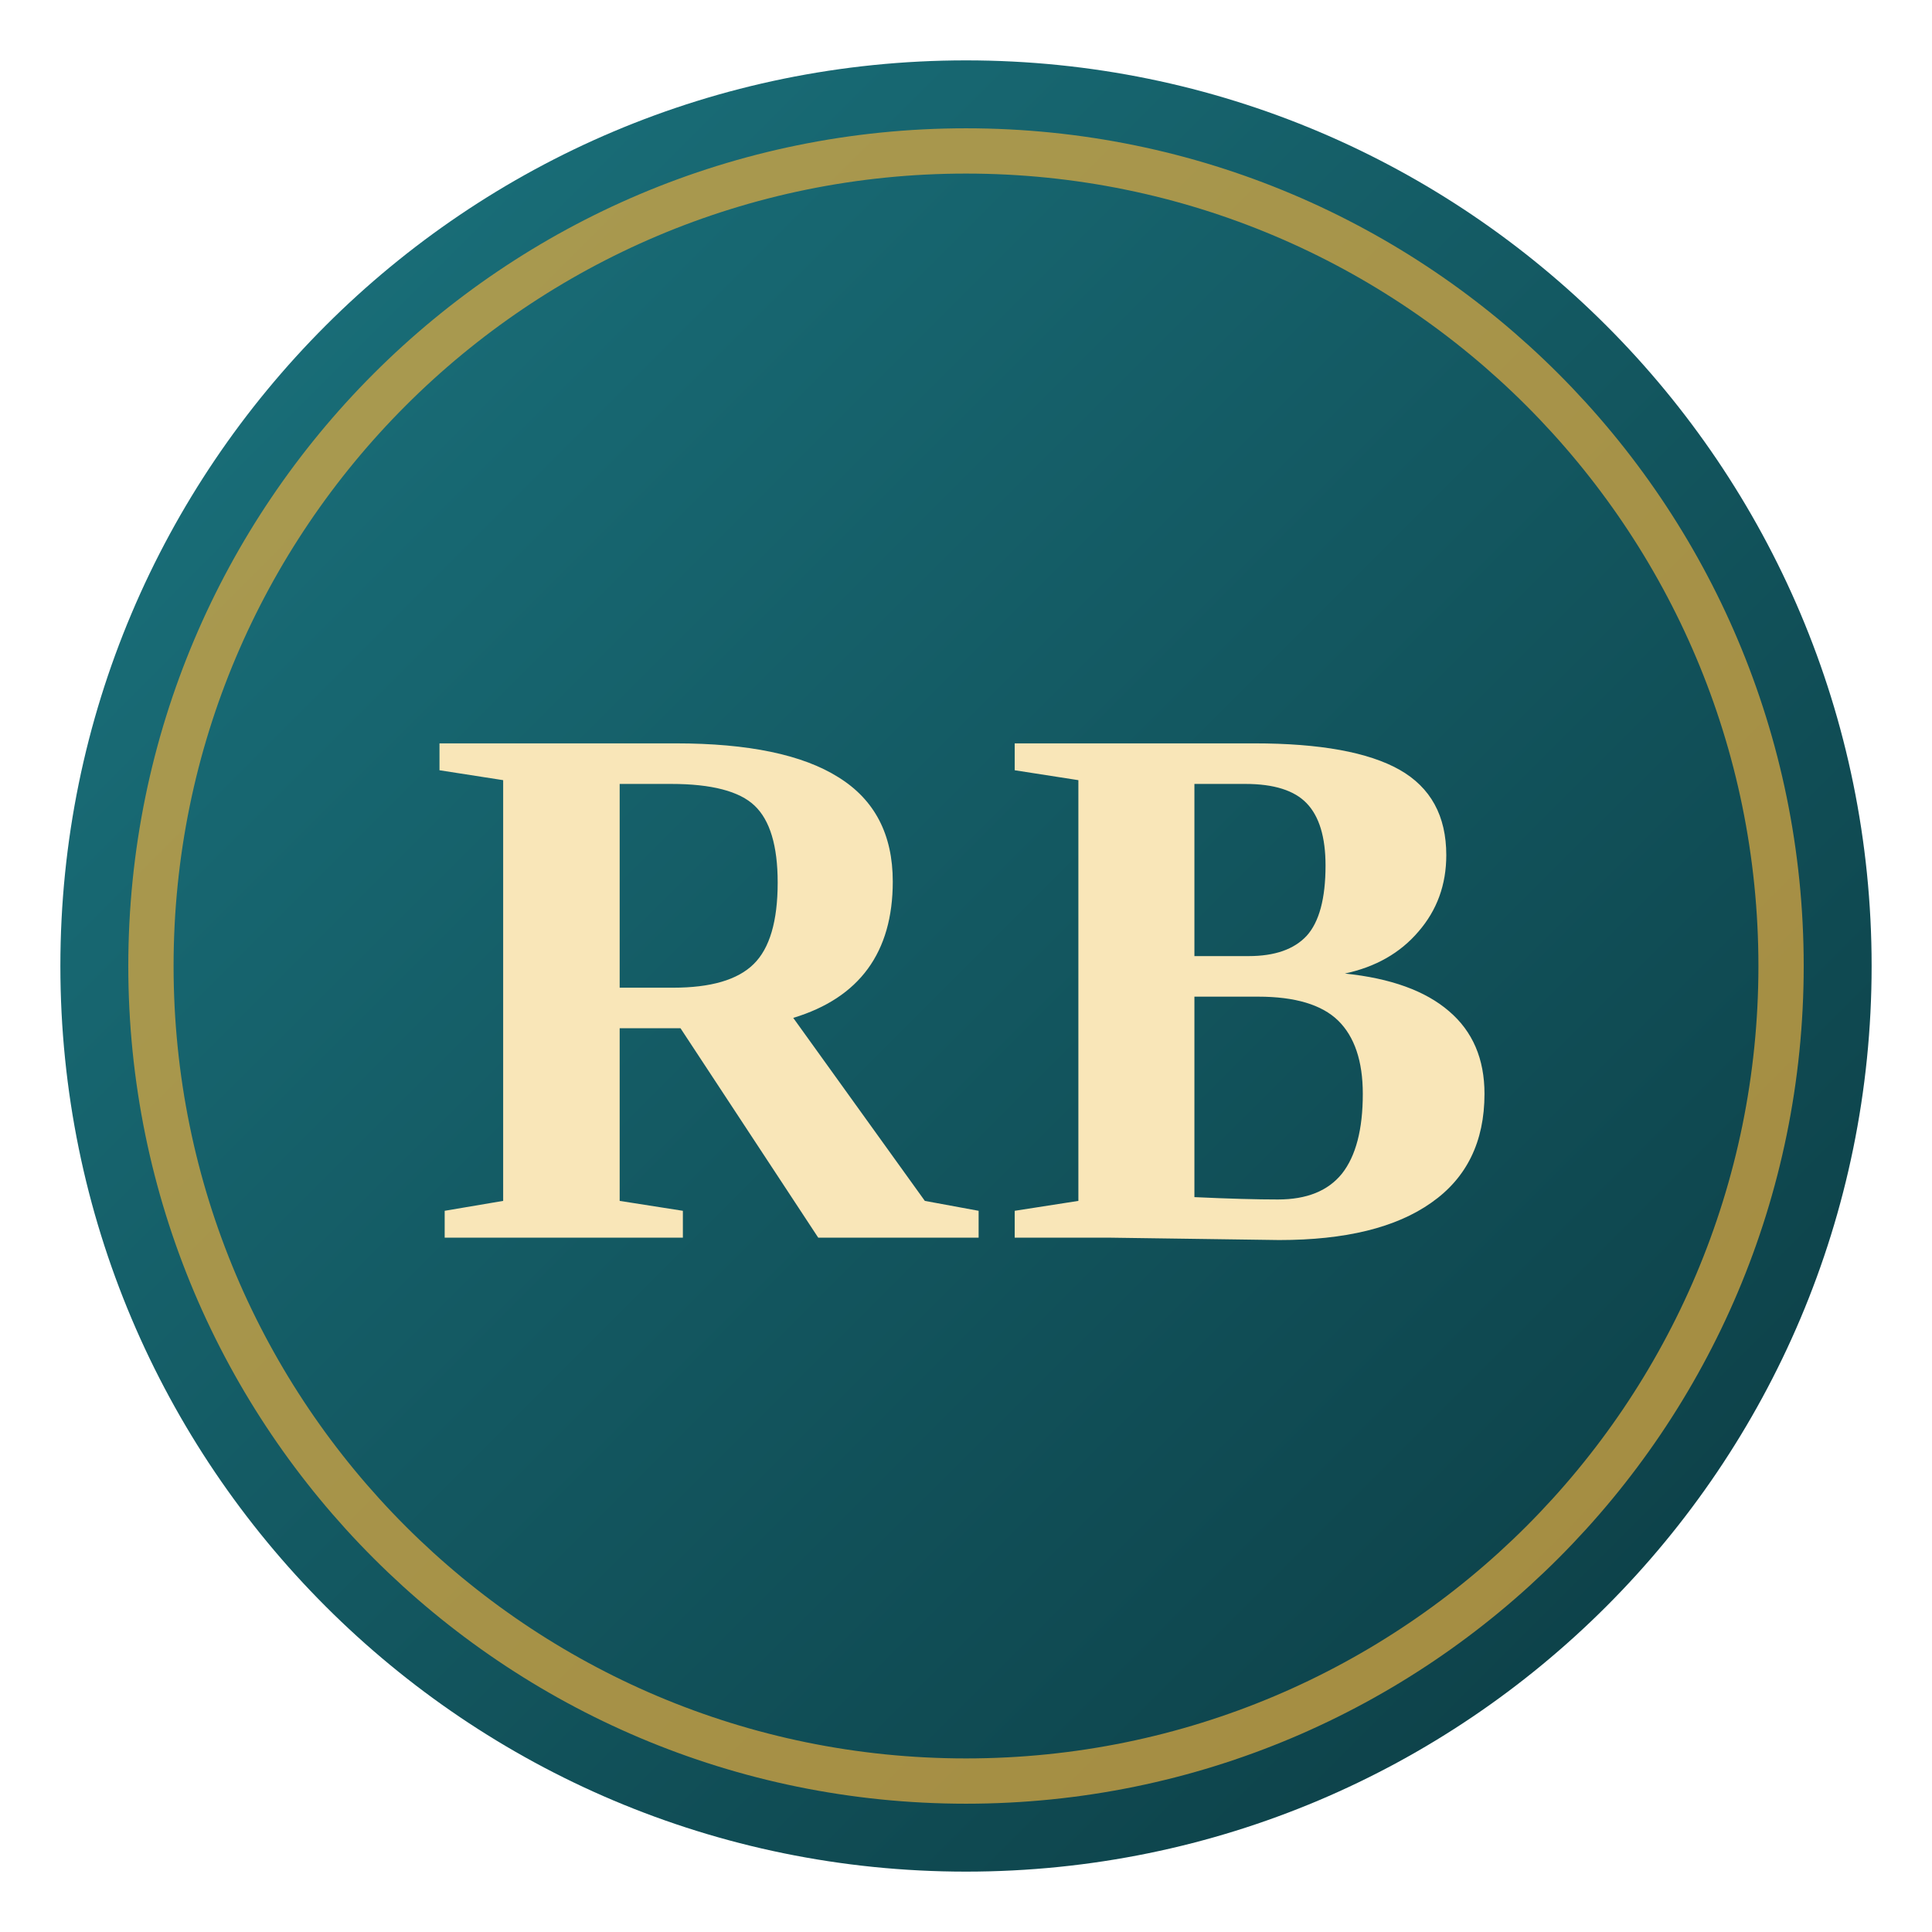
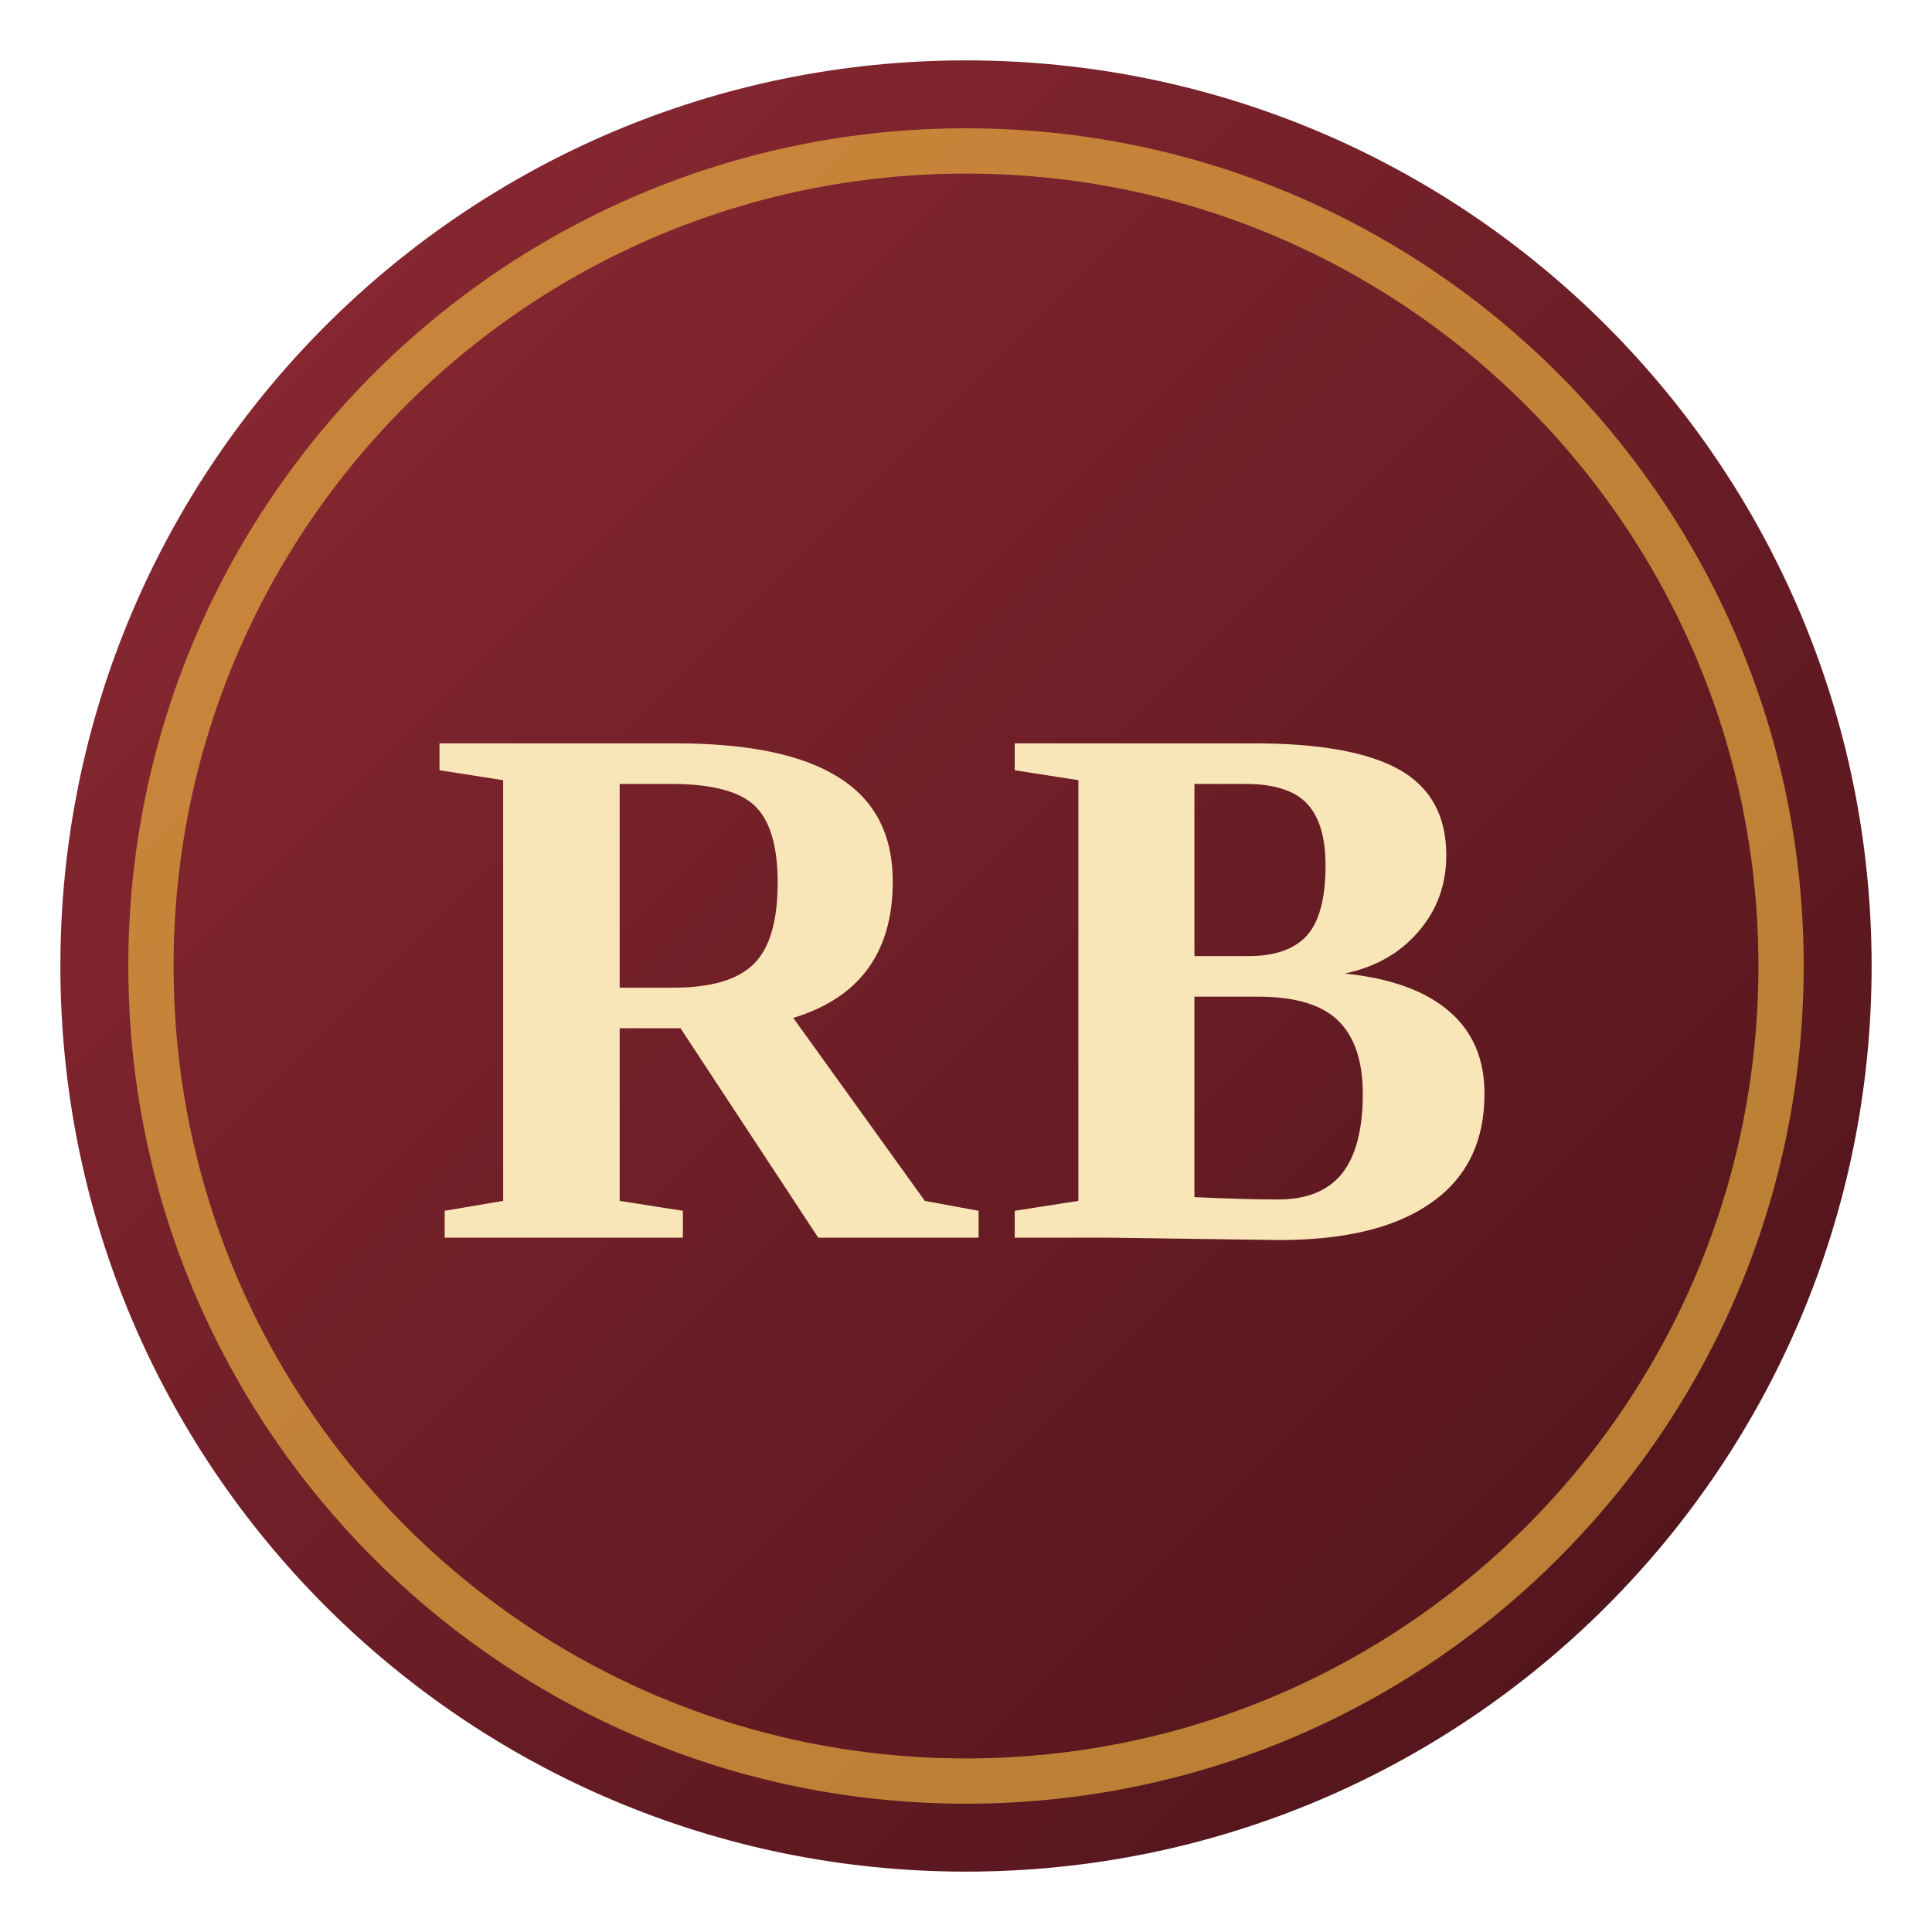
<svg xmlns="http://www.w3.org/2000/svg" viewBox="0 0 64 64">
  <defs>
    <linearGradient id="bg" x1="0" y1="0" x2="1" y2="1">
-       <stop offset="0" stop-color="#1b7580" />
-       <stop offset="1" stop-color="#0b3a41" />
+       <stop offset="0" stop-color="#8f2a34" />
+       <stop offset="1" stop-color="#4a1219" />
    </linearGradient>
  </defs>
  <circle cx="32" cy="32" r="30" fill="url(#bg)" />
  <circle cx="32" cy="32" r="27" fill="none" stroke="#e6ad3e" stroke-width="1.5" opacity=".7" />
  <text x="32" y="41" text-anchor="middle" font-family="Georgia, 'Times New Roman', serif" font-size="25" font-weight="600" fill="#f9e6b8" letter-spacing="1">RB</text>
</svg>
